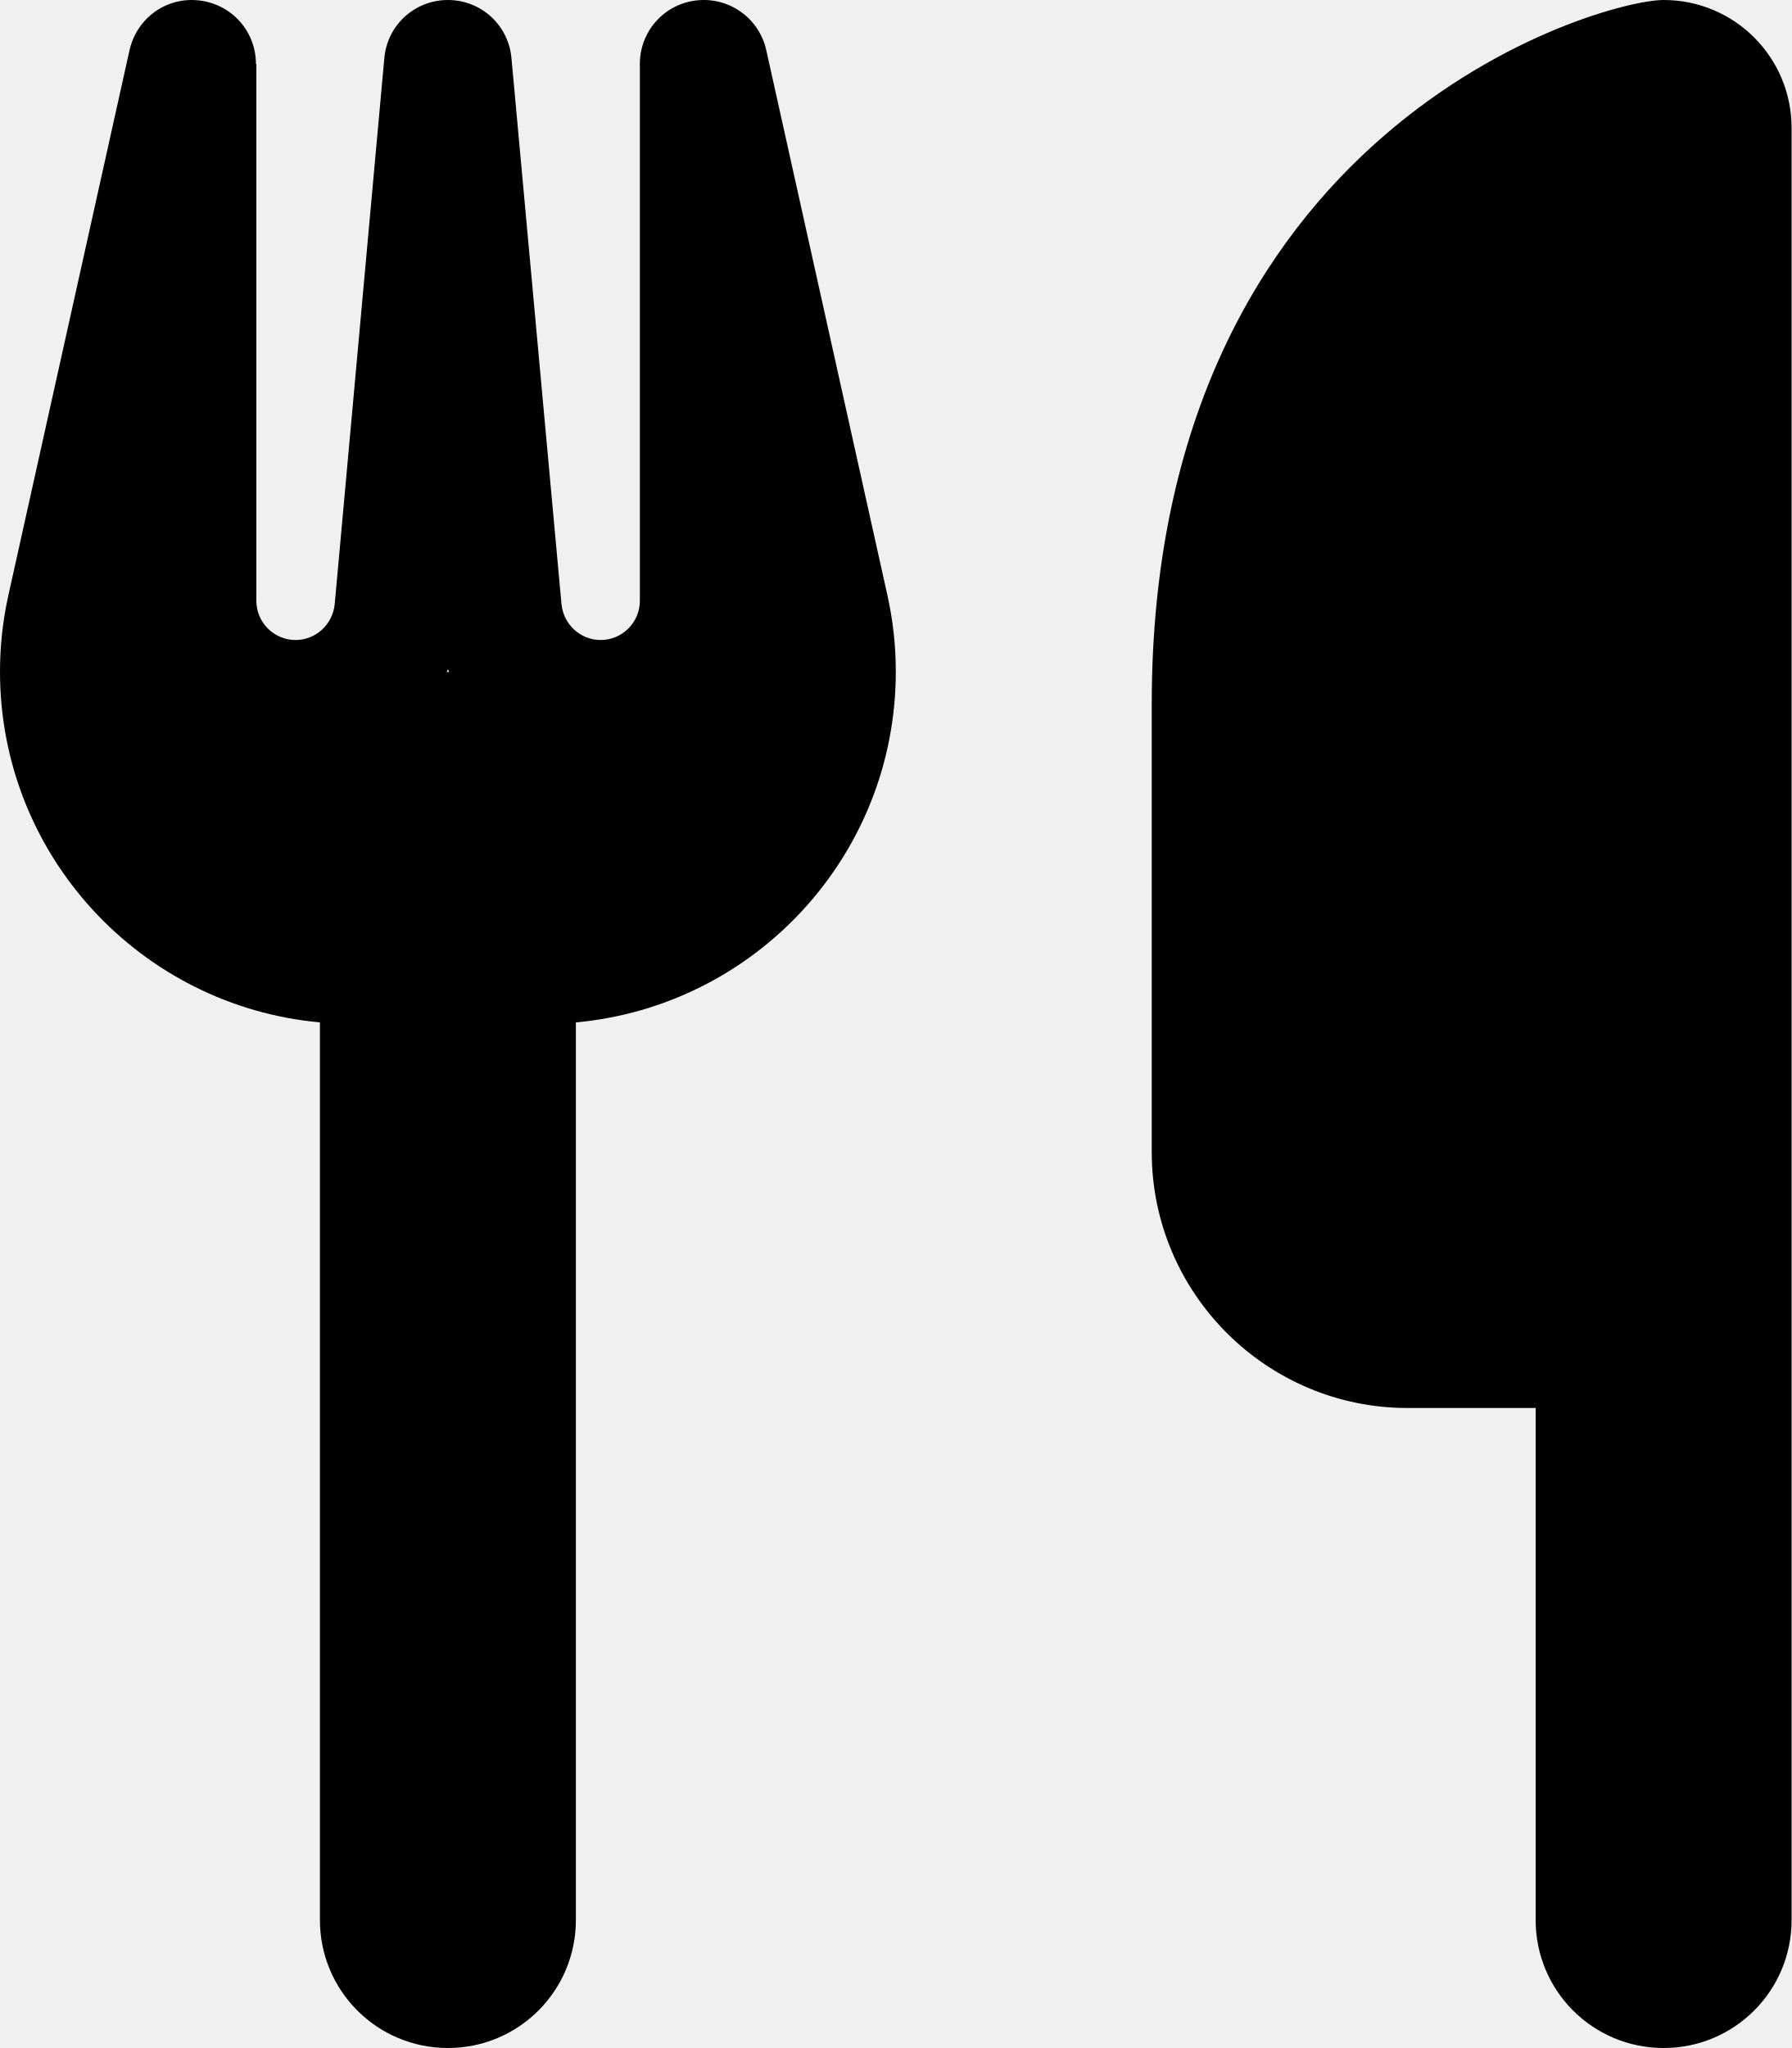
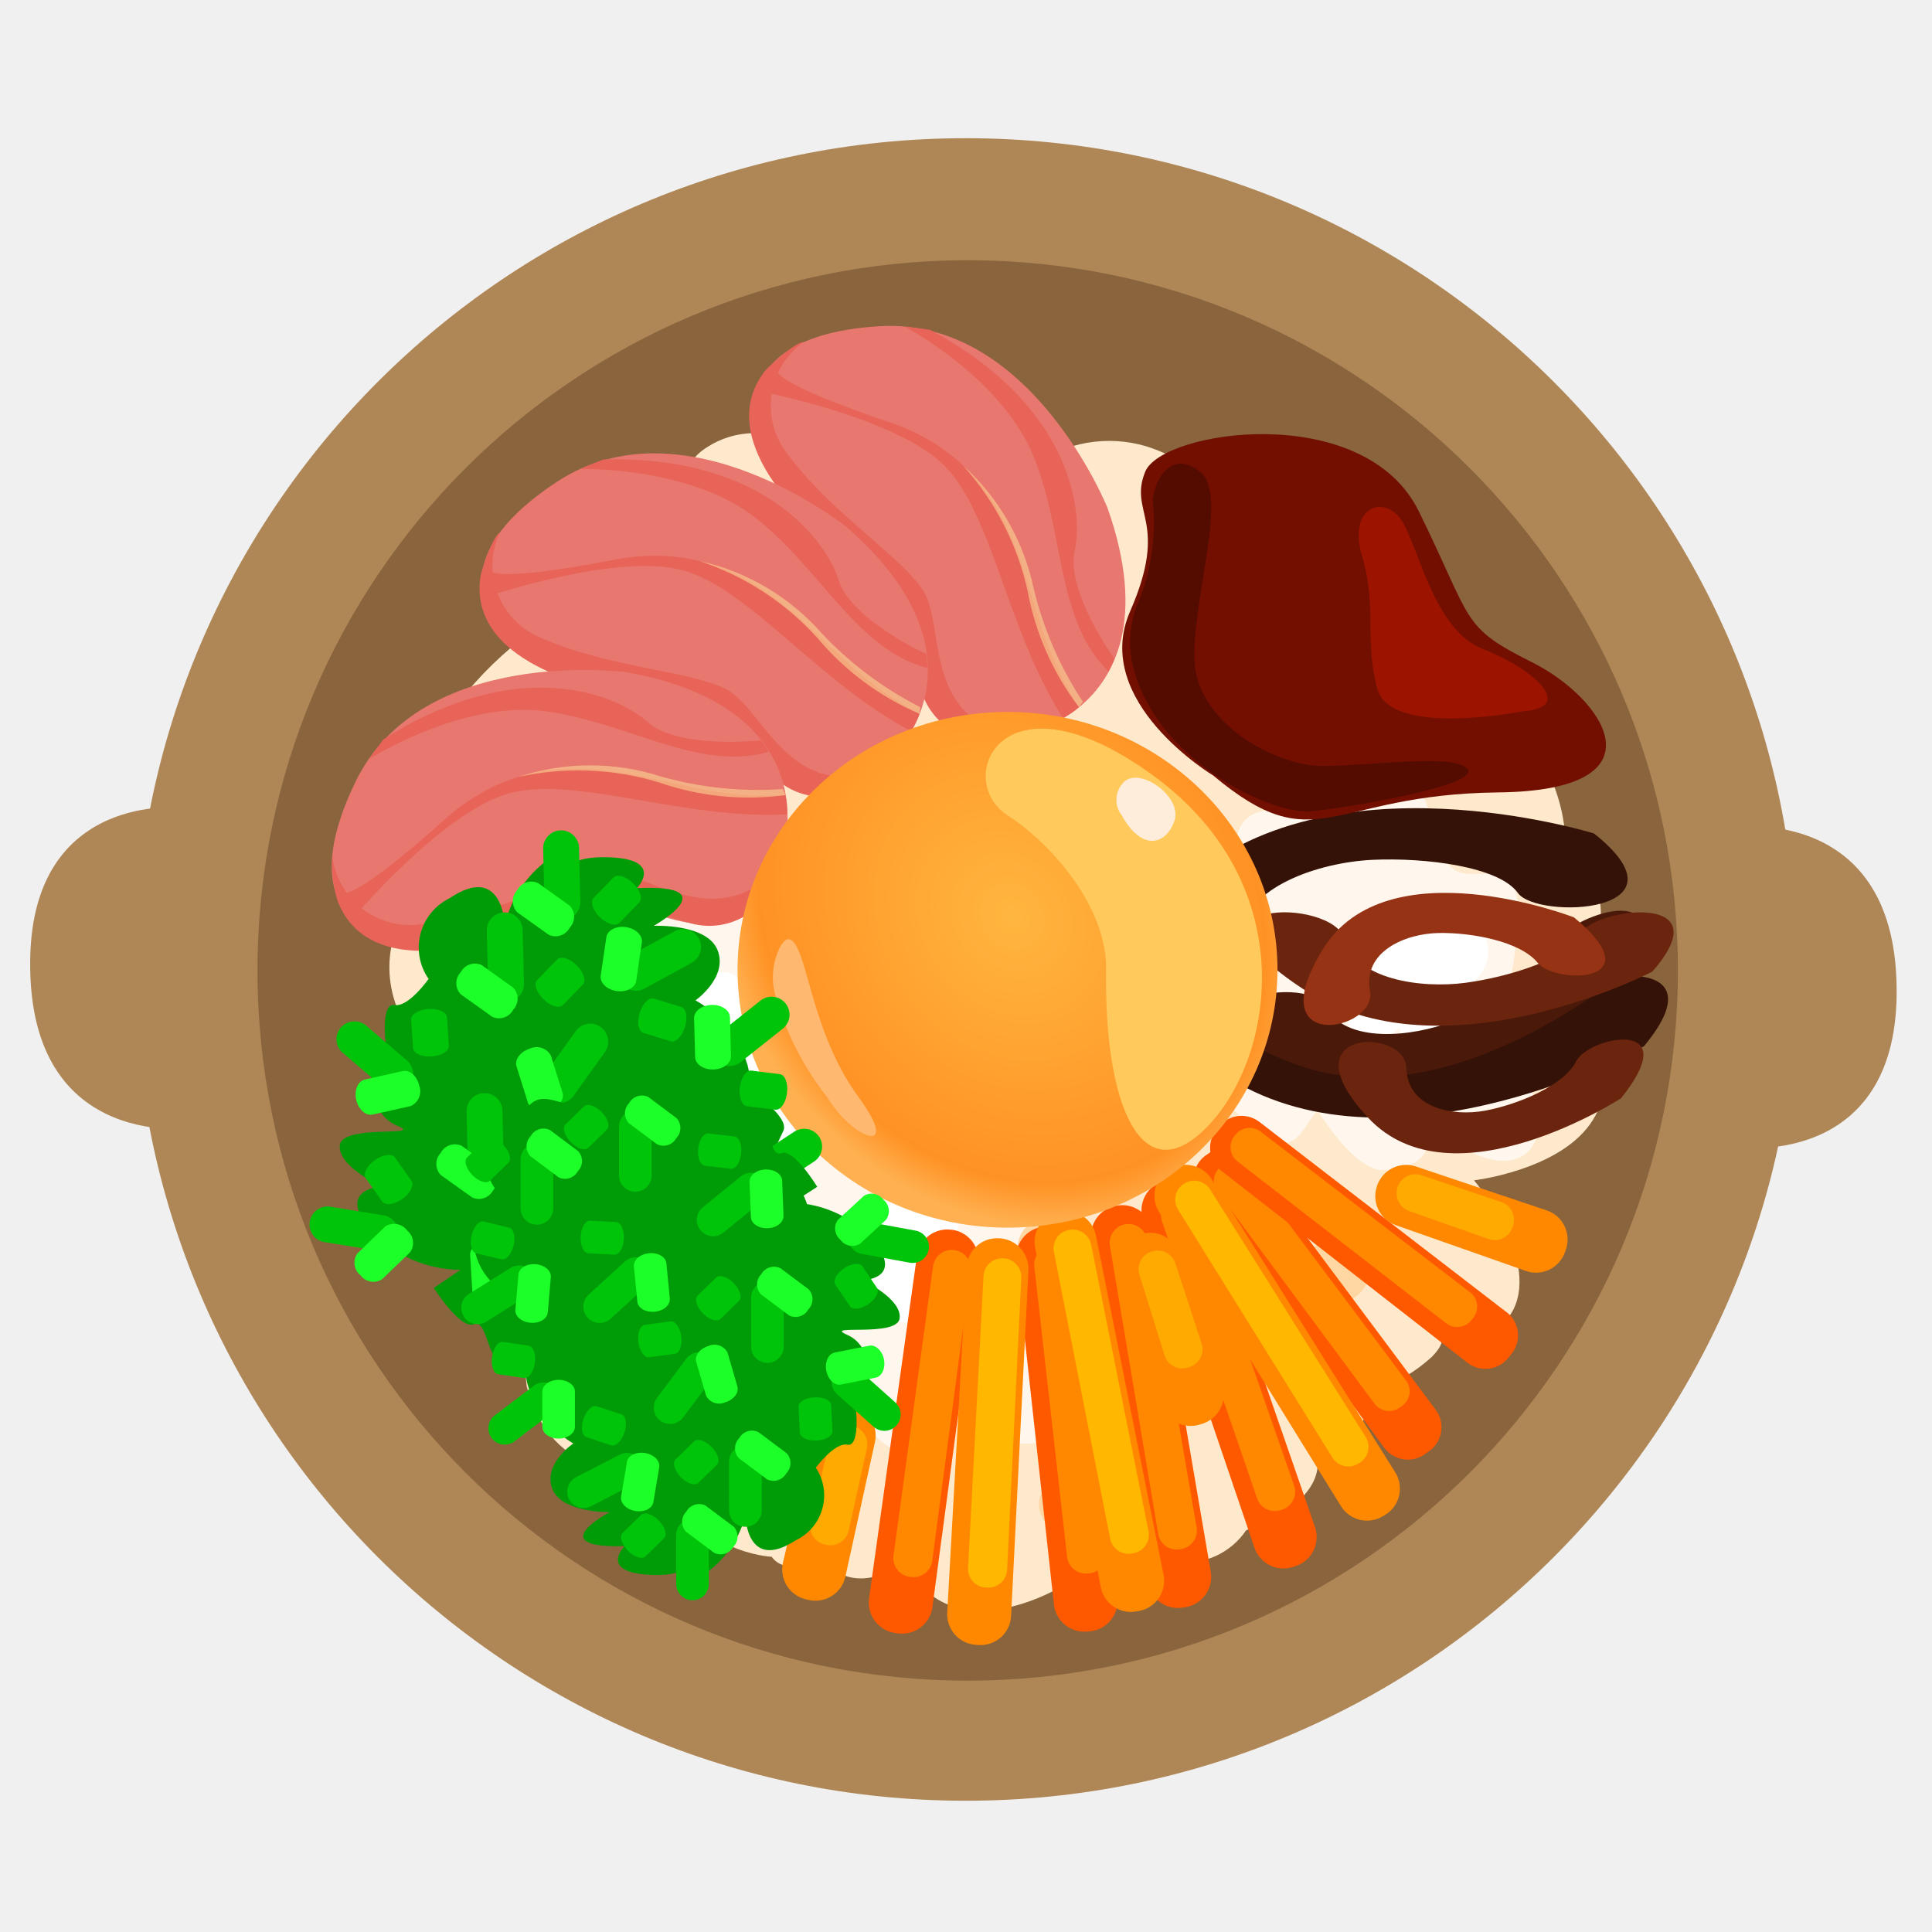
- <svg xmlns="http://www.w3.org/2000/svg" viewBox="0 0 448 512">
-   <path d="M416 0C400 0 288 32 288 176V288c0 35.3 28.7 64 64 64h32V480c0 17.7 14.3 32 32 32s32-14.3 32-32V352 240 32c0-17.7-14.3-32-32-32zM64 16C64 7.8 57.9 1 49.7 .1S34.2 4.6 32.4 12.5L2.1 148.8C.7 155.1 0 161.5 0 167.9c0 45.9 35.1 83.6 80 87.7V480c0 17.7 14.3 32 32 32s32-14.3 32-32V255.6c44.9-4.1 80-41.8 80-87.7c0-6.4-.7-12.8-2.1-19.1L191.6 12.5c-1.8-8-9.3-13.3-17.4-12.4S160 7.8 160 16V150.2c0 5.4-4.4 9.8-9.8 9.8c-5.1 0-9.3-3.9-9.8-9L127.9 14.6C127.2 6.3 120.3 0 112 0s-15.2 6.3-15.9 14.6L83.7 151c-.5 5.1-4.7 9-9.8 9c-5.4 0-9.8-4.4-9.8-9.8V16zm48.3 152l-.3 0-.3 0 .3-.7 .3 .7z" />
+ <svg xmlns="http://www.w3.org/2000/svg" height="64" viewBox="0 0 64 64" width="64">
+   <defs>
+     <style>.cls-1{fill:#af8756;}.cls-2{fill:#89643d;}.cls-3{fill:#ffd7a3;}.cls-4{fill:#ffe9cc;}.cls-5{fill:#fff7ed;}.cls-6{fill:#fff;}.cls-7{fill:#ff5900;}.cls-8{fill:#f80;}.cls-9{fill:#ffb700;}.cls-10{fill:#fa0;}.cls-11{fill:#351207;}.cls-12{fill:#4a190a;}.cls-13{fill:#6b240e;}.cls-14{fill:#963314;}.cls-15{fill:#e8786f;}.cls-16{fill:#e86358;}.cls-17{fill:#ffe399;opacity:0.53;}.cls-18{fill:#730f00;}.cls-19{fill:#540b00;}.cls-20{fill:#9c1400;}.cls-21{fill:url(#radial-gradient);}.cls-22{fill:#ffc95c;}.cls-23{fill:#ffb870;}.cls-24{fill:#ffeddb;}.cls-25{fill:#009c08;}.cls-26{fill:#00c40a;}.cls-27{fill:#1cff28;}</style>
+     <radialGradient cx="33.542" cy="33.966" gradientTransform="matrix(-0.428, 1.065, -1.089, -0.607, 84.864, 15.25)" gradientUnits="userSpaceOnUse" id="radial-gradient" r="8.431">
+       <stop offset="0" stop-color="#ffb640" />
+       <stop offset="0.855" stop-color="#ff9224" />
+       <stop offset="1" stop-color="#ffb152" />
+     </radialGradient>
+   </defs>
+   <g id="bibimbub">
+     <circle class="cls-1" cx="31.992" cy="32.115" r="27.537" />
+     <circle class="cls-2" cx="32.056" cy="32.147" r="23.526" />
+     <path class="cls-1" d="M6.03,26.755S1.08,26.207,1,31.784c-.091,6.491,5.578,5.577,5.578,5.577Z" />
+     <path class="cls-1" d="M57.8,38.015s4.95.548,5.028-5.028c.092-6.492-5.577-5.578-5.577-5.578Z" />
+     <circle class="cls-3" cx="36.665" cy="30.543" r="0.56" />
+     <path class="cls-4" d="M13.968,29.356s-1.041-2.006.439-2.69,1.713.022,1.713.022-1.841-2.133-.936-3.411a12.05,12.05,0,0,1,2.44-2.37s-1.313.041-.466-1.413,3.073-1.6,3.073-1.6a1.039,1.039,0,0,1,.559-1.751c1.539-.507,2.292,1.2,2.292,1.2a1.623,1.623,0,0,1,.156-2.4,2.914,2.914,0,0,1,3.138-.252s.447-1.518,1.131-1.743,3.324,2.035,3.324,2.035a4.129,4.129,0,0,1,2.047-1.262c1.084-.162,1.546.665,1.324,1.716a4.3,4.3,0,0,1,3.764-.654A5.089,5.089,0,0,1,40.749,16.9a1.964,1.964,0,0,1,2.771.358,14.3,14.3,0,0,1,2.163,3.4s5.725,2.419,6.153,6.878a3.857,3.857,0,0,1,1.19,3.033s1.152,1.48.388,2.612-.371.025-.371.025.73,2.5-.373,4.038S48.828,39.1,48.828,39.1s2.157,2.518,1.312,4.265a1.916,1.916,0,0,1-2.678.785s.685.068-.024.791a5.218,5.218,0,0,1-1.82,1.09l-.872,1.951s-.027.2-1.111.367c0,0,.352,1.352-2.354,2.342a2.426,2.426,0,0,1-2.3,1.054s-1.133,1.451-3.65.715c0,0-3.752,2.412-5.342-.685,0,0-1.762,1.266-2.713-.182,0,0-1.2.688-1.713-.022,0,0-2.8-.154-2.843-2.586,0,0-1.134,1.157-1.629-.344,0,0-2.766.521-3.643-2.713l-.213-2.083s-1.482.391-1.573-.46a.989.989,0,0,1,.792-1.044s-2.716-.768-1.731-2.953l.967-.515a3.253,3.253,0,0,1-.992-3.294S11.192,32.718,13.968,29.356Z" />
+     <path class="cls-5" d="M19.923,29.129c-.665.226-1.22.351-1.54,1.052-.274.6-.271,1.371.6,1.362-.317.565-1.041,1.01-1.081,1.7-.05.867.726.906,1.263,1.288-.581.516-1.63,1.47-1.672,2.3a2.523,2.523,0,0,0,.315,1c.4.613.675.329,1.2.627-.334.746-.956,2.024-.51,2.847.49.905,1.86.53,2.425.034.308.809.782.537,1.347.615.941.129,1.144.275,1.243-.766.013-.143-.143-.63-.1-.7.208-.348,1.3-.182,1.72-.2.581-.024,1.851.071,2.326-.416.544-.558,0-1.327.2-1.866.32-.89,2.066-.962,2.763-1.817.756-.927,1.005-3.573-.758-2.846.392-.683.1-1.529-.825-1.36-.036-2.043-2.13-1.327-3.223-.742a4.268,4.268,0,0,0-1.166-2.411c-.551-.513-1.02-.469-1.582-.672a2.2,2.2,0,0,0-1.8-.222,4.352,4.352,0,0,0-1.439.567" />
+     <path class="cls-5" d="M22.633,44.671c.134.689.182,1.256.832,1.668.56.354,1.322.456,1.432-.406.516.392.858,1.17,1.533,1.3.852.168,1-.6,1.448-1.075.432.645,1.235,1.815,2.047,1.969a2.532,2.532,0,0,0,1.036-.176c.662-.314.419-.624.786-1.1.693.433,1.875,1.223,2.75.894.963-.363.779-1.771.365-2.4.843-.195.638-.7.792-1.251.257-.915.429-1.1-.589-1.336-.14-.032-.644.056-.7.007-.317-.254,0-1.314.037-1.732.056-.579.323-1.824-.1-2.361-.478-.615-1.313-.183-1.821-.449-.838-.438-.671-2.179-1.423-2.985-.816-.876-3.4-1.483-2.923.363-.624-.482-1.5-.3-1.459.631-2.029-.242-1.606,1.93-1.175,3.092a4.273,4.273,0,0,0-2.548.827c-.583.476-.6.946-.881,1.475a2.206,2.206,0,0,0-.466,1.751,4.376,4.376,0,0,0,.366,1.5" />
+     <path class="cls-5" d="M38.4,35.3c.133.689.181,1.256.832,1.668.559.354,1.321.456,1.431-.406.517.392.859,1.17,1.533,1.3.852.168,1-.6,1.449-1.075.432.645,1.234,1.815,2.047,1.969a2.535,2.535,0,0,0,1.036-.176c.662-.314.418-.624.785-1.1.693.433,1.875,1.223,2.751.894.963-.363.778-1.771.364-2.4.844-.195.638-.7.793-1.251.256-.915.429-1.1-.59-1.336-.139-.032-.644.056-.7.007-.316-.254,0-1.314.037-1.732.056-.579.323-1.825-.095-2.361-.479-.615-1.314-.183-1.822-.449-.837-.438-.671-2.179-1.423-2.985-.815-.876-3.4-1.483-2.923.363-.623-.482-1.5-.3-1.459.631-2.029-.242-1.6,1.93-1.174,3.092a4.282,4.282,0,0,0-2.549.826c-.583.477-.6.947-.881,1.476a2.206,2.206,0,0,0-.465,1.751,4.376,4.376,0,0,0,.366,1.5" />
+     <path class="cls-6" d="M22.6,36.136s-2.012-.878-1.408-2.347a.955.955,0,0,1,1.689-.376.966.966,0,0,1,.875-1.195c1.117-.187.976,1.31.976,1.31s1.445-.3,1.387.631a2.758,2.758,0,0,1-.822,1.631s1.738,1.421.647,2.235a1.712,1.712,0,0,1-2.151-.2S21.445,38.419,22.6,36.136Z" />
+     <ellipse class="cls-6" cx="28.721" cy="41.097" rx="0.99" ry="0.947" transform="translate(-11.428 11.065) rotate(-18.255)" />
+     <ellipse class="cls-6" cx="28.063" cy="42.402" rx="0.99" ry="0.861" transform="translate(-11.87 10.925) rotate(-18.255)" />
+     <ellipse class="cls-6" cx="30.071" cy="42.511" rx="1.313" ry="1.292" transform="translate(-11.803 11.559) rotate(-18.255)" />
+     <ellipse class="cls-6" cx="30.459" cy="40.388" rx="1.313" ry="1.292" transform="translate(-11.118 11.574) rotate(-18.255)" />
+     <path class="cls-6" d="M28.049,41.228a.564.564,0,0,1-.365.71.548.548,0,0,1-.716-.353c-.1-.435.064-.8.365-.71S27.952,40.935,28.049,41.228Z" />
+     <ellipse class="cls-6" cx="46.244" cy="32.234" rx="0.99" ry="0.947" transform="translate(-7.77 16.108) rotate(-18.255)" />
+     <ellipse class="cls-6" cx="45.587" cy="33.539" rx="0.99" ry="0.861" transform="translate(-8.212 15.968) rotate(-18.255)" />
+     <ellipse class="cls-6" cx="47.595" cy="33.648" rx="1.313" ry="1.292" transform="translate(-8.145 16.602) rotate(-18.255)" />
+     <ellipse class="cls-6" cx="47.983" cy="31.525" rx="1.313" ry="1.292" transform="translate(-7.46 16.617) rotate(-18.255)" />
+     <ellipse class="cls-6" cx="45.032" cy="32.544" rx="0.569" ry="0.56" transform="translate(-7.928 15.744) rotate(-18.255)" />
+     <ellipse class="cls-6" cx="46.576" cy="30.833" rx="1.116" ry="1.098" transform="translate(-7.314 16.141) rotate(-18.255)" />
+     <circle class="cls-3" cx="26.145" cy="24.765" r="0.99" />
+     <ellipse class="cls-3" cx="34.156" cy="27.2" rx="0.947" ry="0.99" transform="translate(-6.801 12.068) rotate(-18.255)" />
+     <ellipse class="cls-3" cx="35.283" cy="49.859" rx="0.861" ry="0.904" transform="translate(-13.842 13.561) rotate(-18.255)" />
+     <circle class="cls-3" cx="44.28" cy="42.086" r="1.076" />
+     <circle class="cls-3" cx="19.847" cy="44.432" r="0.732" />
+     <circle class="cls-3" cx="20.483" cy="24.229" r="0.775" />
+     <circle class="cls-3" cx="35.551" cy="38.436" r="1.593" />
+     <circle class="cls-3" cx="34.697" cy="41.347" r="0.99" />
+     <circle class="cls-3" cx="34.702" cy="39.85" r="0.861" />
+     <circle class="cls-3" cx="39.981" cy="41.01" r="0.947" />
+     <circle class="cls-3" cx="32.152" cy="36.656" r="1.076" />
+     <circle class="cls-3" cx="26.018" cy="21.905" r="0.56" />
+     <circle class="cls-3" cx="18.12" cy="38.789" r="0.946" />
+     <circle class="cls-6" cx="43.697" cy="28.224" r="0.474" />
+     <circle class="cls-3" cx="30.331" cy="35.67" r="0.431" />
+     <circle class="cls-3" cx="38.567" cy="49.093" r="0.517" />
+     <circle class="cls-3" cx="26.258" cy="49.299" r="0.56" />
+     <circle class="cls-3" cx="30.555" cy="25.214" r="0.474" />
+     <circle class="cls-3" cx="16.103" cy="31.432" r="0.474" />
+     <circle class="cls-3" cx="33.847" cy="34.646" r="0.387" />
+     <path class="cls-7" d="M31.558,40.74l-.02,0a1.015,1.015,0,0,0-1.161.847L28.791,52.931a1.016,1.016,0,0,0,.847,1.161l.086.014a1.017,1.017,0,0,0,1.163-.862l1.52-11.358A1.016,1.016,0,0,0,31.558,40.74Z" />
+     <path class="cls-8" d="M31.634,41.413l-.013,0a.621.621,0,0,0-.709.517L29.6,51.52a.622.622,0,0,0,.517.71l.053.008a.622.622,0,0,0,.711-.527l1.27-9.6A.62.62,0,0,0,31.634,41.413Z" />
+     <path class="cls-7" d="M34.6,40.634l-.02,0a1.016,1.016,0,0,0-.918,1.106L34.91,53.131a1.015,1.015,0,0,0,1.106.917l.087-.008a1.017,1.017,0,0,0,.916-1.121L35.7,41.536A1.016,1.016,0,0,0,34.6,40.634Z" />
+     <path class="cls-8" d="M34.835,41.268h-.013a.62.62,0,0,0-.56.675l1.086,9.62a.621.621,0,0,0,.676.561l.053-.005a.622.622,0,0,0,.56-.685L35.51,41.819A.621.621,0,0,0,34.835,41.268Z" />
+     <path class="cls-7" d="M37.027,39.934l-.02,0a1.016,1.016,0,0,0-.856,1.154L38.014,52.4a1.016,1.016,0,0,0,1.154.856l.087-.013a1.016,1.016,0,0,0,.854-1.168l-1.93-11.3A1.015,1.015,0,0,0,37.027,39.934Z" />
+     <path class="cls-8" d="M37.3,40.554h-.012a.621.621,0,0,0-.523.7l1.6,9.548a.62.62,0,0,0,.7.523l.053-.008a.621.621,0,0,0,.522-.714L38,41.068A.621.621,0,0,0,37.3,40.554Z" />
+     <path class="cls-7" d="M38.537,39.121l-.019.006a1.016,1.016,0,0,0-.656,1.278l3.687,10.848a1.015,1.015,0,0,0,1.278.656l.084-.026a1.017,1.017,0,0,0,.651-1.293L39.811,39.762A1.015,1.015,0,0,0,38.537,39.121Z" />
+     <path class="cls-8" d="M38.908,39.687l-.012,0a.62.62,0,0,0-.4.781l3.143,9.157a.621.621,0,0,0,.781.4l.051-.017a.621.621,0,0,0,.4-.789l-3.182-9.145A.621.621,0,0,0,38.908,39.687Z" />
+     <path class="cls-8" d="M33.126,41.02l-.021,0a1.016,1.016,0,0,0-1.086.94l-.64,11.44a1.017,1.017,0,0,0,.94,1.087l.088.006a1.015,1.015,0,0,0,1.087-.955l.573-11.444A1.016,1.016,0,0,0,33.126,41.02Z" />
+     <path class="cls-9" d="M33.257,41.684h-.012a.62.62,0,0,0-.664.574l-.512,9.668a.622.622,0,0,0,.575.664l.053,0a.621.621,0,0,0,.665-.584l.47-9.67A.621.621,0,0,0,33.257,41.684Z" />
+     <path class="cls-7" d="M40,38.233l-.017.012a.974.974,0,0,0-.294,1.342l6.182,8.394a.974.974,0,0,0,1.364.166l.071-.05a.973.973,0,0,0,.286-1.353l-6.236-8.356A.976.976,0,0,0,40,38.233Z" />
+     <path class="cls-8" d="M40.491,38.614l-.011.007a.6.6,0,0,0-.179.82l5.246,7.076a.6.6,0,0,0,.833.1l.044-.031a.593.593,0,0,0,.175-.826l-5.28-7.052A.6.6,0,0,0,40.491,38.614Z" />
+     <path class="cls-7" d="M40.344,37.36l-.013.016a.974.974,0,0,0,.079,1.371l8.221,6.412a.972.972,0,0,0,1.357-.209l.055-.068a.97.97,0,0,0-.09-1.379l-8.262-6.36A.975.975,0,0,0,40.344,37.36Z" />
+     <path class="cls-8" d="M40.918,37.6l-.008.009a.6.6,0,0,0,.049.838l6.963,5.4a.6.6,0,0,0,.83-.128l.034-.041a.6.6,0,0,0-.055-.843l-6.99-5.363A.6.6,0,0,0,40.918,37.6Z" />
+     <path class="cls-8" d="M35.133,40.131l-.02,0a1.017,1.017,0,0,0-.825,1.177l2.172,11.25a1.015,1.015,0,0,0,1.177.824l.086-.015a1.015,1.015,0,0,0,.822-1.191L36.307,40.941A1.015,1.015,0,0,0,35.133,40.131Z" />
+     <path class="cls-9" d="M35.422,40.743l-.012,0a.621.621,0,0,0-.5.719l1.864,9.5a.621.621,0,0,0,.719.5l.053-.01a.62.62,0,0,0,.5-.728l-1.9-9.492A.62.62,0,0,0,35.422,40.743Z" />
+     <path class="cls-8" d="M38.755,38.729l-.017.011a1.016,1.016,0,0,0-.353,1.393l6.026,9.745a1.015,1.015,0,0,0,1.393.352l.075-.044a1.017,1.017,0,0,0,.345-1.406L40.14,39.069A1.016,1.016,0,0,0,38.755,38.729Z" />
+     <path class="cls-9" d="M39.243,39.2l-.011.006a.621.621,0,0,0-.215.851l5.116,8.219a.621.621,0,0,0,.851.215l.046-.027a.621.621,0,0,0,.211-.859l-5.152-8.2A.621.621,0,0,0,39.243,39.2Z" />
+     <path class="cls-8" d="M37.8,40.884l-.019.006a1.017,1.017,0,0,0-.668,1.273l1.359,4.359a1.017,1.017,0,0,0,1.273.668l.083-.026a1.016,1.016,0,0,0,.663-1.287l-1.423-4.339A1.017,1.017,0,0,0,37.8,40.884Z" />
+     <path class="cls-10" d="M38.165,41.454l-.012,0a.621.621,0,0,0-.407.778l.83,2.663a.62.62,0,0,0,.777.407l.051-.016a.62.62,0,0,0,.4-.786l-.869-2.65A.621.621,0,0,0,38.165,41.454Z" />
+     <path class="cls-8" d="M28.224,46.56l-.02-.005a1.016,1.016,0,0,0-1.221.757l-1.045,4.445a1.016,1.016,0,0,0,.756,1.222l.086.02a1.017,1.017,0,0,0,1.225-.772l.979-4.46A1.016,1.016,0,0,0,28.224,46.56Z" />
+     <path class="cls-10" d="M28.249,47.237l-.012,0a.619.619,0,0,0-.746.462l-.639,2.715a.622.622,0,0,0,.462.747l.052.012a.622.622,0,0,0,.749-.471l.6-2.725A.62.62,0,0,0,28.249,47.237Z" />
+     <path class="cls-8" d="M45.622,39.265l-.006.02a1.016,1.016,0,0,0,.62,1.3L50.543,42.1a1.016,1.016,0,0,0,1.3-.621l.029-.083a1.015,1.015,0,0,0-.635-1.3L46.9,38.64A1.017,1.017,0,0,0,45.622,39.265Z" />
+     <path class="cls-10" d="M46.3,39.314l0,.011a.621.621,0,0,0,.379.792l2.631.927a.621.621,0,0,0,.792-.379l.017-.051a.62.62,0,0,0-.387-.794l-2.645-.889A.621.621,0,0,0,46.3,39.314Z" />
+     <path class="cls-11" d="M54.461,34.655s-8.129,4.522-13.735,1.068,1.065-3.646,1.553-2.035,3.1,1.888,4.821,1.611,4.059-1.07,4.491-2.06S57.2,31.349,54.461,34.655Z" />
+     <path class="cls-12" d="M54.022,32.04s-5.862,5.094-11.037,3.238.242-3.162.918-1.93,2.858,1.009,4.216.486,3.132-1.574,3.314-2.456S55.689,28.868,54.022,32.04Z" />
+     <path class="cls-13" d="M53.7,36.38s-5.584,3.625-8.371.655,1.226-3.017,1.257-1.668,1.544,1.625,2.616,1.424,2.6-.822,3.014-1.639S55.865,33.675,53.7,36.38Z" />
+     <path class="cls-13" d="M54.735,32.186s-6.931,3.61-11.56.581.979-3.038,1.352-1.674,2.56,1.657,4.012,1.464,3.433-.805,3.818-1.626S57.111,29.473,54.735,32.186Z" />
+     <path class="cls-11" d="M52.805,27.61s-8.881-2.767-13.664,1.759,1.787,3.351,1.936,1.675,2.65-2.481,4.391-2.561,4.192.219,4.816,1.1S56.161,30.288,52.805,27.61Z" />
+     <path class="cls-14" d="M52.141,30.39s-6.207-2.409-8.329,1.068,1.817,2.7,1.571,1.376,1.18-1.906,2.271-1.927,2.709.274,3.285.988S54.817,32.6,52.141,30.39Z" />
+     <path class="cls-15" d="M36.69,16.831s-2.538-6.339-7.573-6.024-4.154,3.321-3.938,4.017c.548,1.762,3.04,3.505,4.111,4.555s.609,3.48,2.08,4.664S39.237,24.054,36.69,16.831Z" />
+     <path class="cls-16" d="M25.389,12.229s.934-.894,1.229-.9a2.594,2.594,0,0,0-.613,3.6c1.464,2.019,3.687,3.382,4.524,4.552s-.048,4.1,2.936,4.921A2.3,2.3,0,0,1,30.472,22.7c-.584-2.44-.649-3.087-2.281-4.22S23.555,14.457,25.389,12.229Z" />
+     <path class="cls-16" d="M25.094,12.946s4.583.861,6.19,2.48,2.088,5.5,3.928,8.358a2.548,2.548,0,0,0,.527-.358,11.325,11.325,0,0,1-1.333-2.97c-.706-2.137-1.267-5.225-4.948-6.47s-3.707-1.665-3.707-1.665Z" />
+     <path class="cls-16" d="M29.979,10.82s3.221,1.714,4.264,4.311.738,5.407,2.479,7.114l.194-.422S35.3,19.585,35.6,18.256s-.114-4.838-4.8-7.333Z" />
+     <path class="cls-17" d="M31.9,15.42a9.157,9.157,0,0,1,2.141,4.155,9.082,9.082,0,0,0,1.7,3.851l.131-.179a11.823,11.823,0,0,1-1.628-3.74A7.585,7.585,0,0,0,31.9,15.42Z" />
+     <path class="cls-15" d="M28.025,17.443s-5.34-4.256-9.561-1.492-1.969,4.94-1.437,5.438c1.348,1.261,4.376,1.544,5.826,1.927s2.249,2.725,4.113,3.027S33.81,22.462,28.025,17.443Z" />
+     <path class="cls-16" d="M15.927,19.03s.37-1.238.624-1.387A2.594,2.594,0,0,0,17.8,21.076c2.271,1.031,4.877,1.116,6.183,1.72s1.983,3.584,4.985,2.826a2.3,2.3,0,0,1-3.446-.006c-1.714-1.832-2.091-2.363-4.07-2.541S15.434,21.873,15.927,19.03Z" />
+     <path class="cls-16" d="M16.025,19.8s4.409-1.518,6.607-.905,4.535,3.752,7.546,5.324a2.546,2.546,0,0,0,.281-.573,11.313,11.313,0,0,1-2.628-1.922c-1.67-1.508-3.684-3.915-7.5-3.178s-4.045.386-4.045.386Z" />
+     <path class="cls-16" d="M19.22,15.536s3.647-.1,5.837,1.64,3.315,4.334,5.672,4.957l-.039-.463s-2.509-1.148-2.908-2.449-2.492-4.149-7.8-4Z" />
+     <path class="cls-17" d="M23.166,18.583a9.153,9.153,0,0,1,3.915,2.554,9.089,9.089,0,0,0,3.378,2.508l.025-.219a11.834,11.834,0,0,1-3.264-2.447A7.587,7.587,0,0,0,23.166,18.583Z" />
+     <path class="cls-15" d="M20.747,22.267s-6.767-.909-8.97,3.63.848,5.25,1.56,5.4c1.8.39,4.548-.922,5.989-1.338s3.329,1.182,5.084.484S28.289,23.6,20.747,22.267Z" />
+     <path class="cls-16" d="M11.181,29.842a4.461,4.461,0,0,1-.175-1.511,2.594,2.594,0,0,0,2.833,2.3c2.478-.282,4.758-1.547,6.188-1.7s3.543,2.057,5.729-.135a2.3,2.3,0,0,1-2.96,1.765c-2.411-.692-3.007-.954-4.8-.09S12.219,32.535,11.181,29.842Z" />
+     <path class="cls-16" d="M11.661,30.452s3-3.567,5.2-4.17,5.819.89,9.209.692a2.554,2.554,0,0,0-.053-.635,11.318,11.318,0,0,1-3.242-.3c-2.207-.437-5.172-1.467-8.066,1.125s-3.273,2.408-3.273,2.408Z" />
+     <path class="cls-16" d="M12.213,25.153s3.077-1.961,5.851-1.591,5.071,2.016,7.412,1.34l-.271-.377s-2.742.3-3.753-.608-4.269-2.28-8.747.574Z" />
+     <path class="cls-17" d="M17.164,25.74a9.169,9.169,0,0,1,4.671.181,9.091,9.091,0,0,0,4.186.418l-.091-.2a11.826,11.826,0,0,1-4.057-.422A7.582,7.582,0,0,0,17.164,25.74Z" />
+     <path class="cls-18" d="M40.187,25.688s-4.062-2.438-2.75-5.438-.062-3.25.5-4.625S45.187,13.25,47,16.938s1.375,3.812,3.75,5,4.5,4.25-1.125,4.312S43.625,28.563,40.187,25.688Z" />
+     <path class="cls-19" d="M37.5,21.938a3.426,3.426,0,0,1,.281-2.157,7.086,7.086,0,0,0,.406-3.218c.063-.688.625-1.688,1.563-.938s-.188,3.938-.188,6.125,2.688,3.625,4.25,3.625,4.5-.437,4.813.125-4.375,1.313-5.219,1.375C42.045,26.976,38.187,25.125,37.5,21.938Z" />
+     <path class="cls-20" d="M50.437,23.563s-4.375.875-4.812-.75,0-2.688-.5-4.375.75-2.063,1.312-1.188,1.063,3.625,2.688,4.25S52.25,23.438,50.437,23.563Z" />
+     <ellipse class="cls-21" cx="33.375" cy="32.126" rx="8.943" ry="8.542" />
+     <path class="cls-22" d="M36.641,32.126c.031-2.026-1.713-4.089-3.212-5.083l-.054-.035c-1.817-1.176-.2-4.973,4.819-1.322s4.028,9.5,1.684,11.753C37.8,39.431,36.574,36.6,36.641,32.126Z" />
+     <path class="cls-23" d="M25.675,32.944a2.246,2.246,0,0,1,.163-1.57c.143-.261.325-.4.524-.063.452.768.646,3.068,2.084,5.039s-.174,1.424-1.042,0A9.671,9.671,0,0,1,25.675,32.944Z" />
+     <path class="cls-24" d="M37.158,27.008a.831.831,0,0,1,.07-1.1c.525-.526,1.955.491,1.676,1.286S37.83,28.22,37.158,27.008Z" />
+     <path class="cls-25" d="M21.1,29.421s.918-.955-.91-1.021-1.332.772-1.332.772.791-1.507-.495-.838a3.726,3.726,0,0,0-1.641,2.3s-.071-2.071-1.839-.873a1.815,1.815,0,0,0-.685,2.667s-.665.944-1.125.864-.3,1.23-.3,1.23l-.458,1.035s-.111,1.345.842,1.734-1.827-.066-1.9.647S12.643,39.3,12.643,39.3s-1.517.071-.389,1.437a4.13,4.13,0,0,0,3,1.328l-.884.6s.876,1.378,1.324,1.205.4,1.045.979,1.423,1.6-.531,1.6-.531,1.094,1.722,1.968,1.985,1.345-.98,1.345-.98.447.287,1.388-.163,1.664.89,2.387-.971-.77-1.284-.77-1.284,1.676.772,1.8-.116-1.282-1.8-1.282-1.8,2,.589,1.727-1.017a2.292,2.292,0,0,0-1.385-1.937s.292-.56.5-1.023-1.076-1.321-1.076-1.321.215.571-.108-.841a3.683,3.683,0,0,0-1.727-2.156s1.079-.76.733-1.656-2.116-.813-2.116-.813S24.13,29.278,21.1,29.421Z" />
+     <path class="cls-26" d="M19.224,29.867a.593.593,0,0,1-.579.608h0a.593.593,0,0,1-.608-.579l-.044-1.781a.594.594,0,0,1,.58-.608h0a.594.594,0,0,1,.608.579Z" />
+     <path class="cls-26" d="M20.517,30.572c-.121.125-.41.041-.645-.188h0c-.236-.228-.328-.515-.207-.639l.658-.678c.121-.124.41-.04.645.189h0c.235.228.328.514.207.639Z" />
+     <path class="cls-27" d="M18.871,30a.531.531,0,0,1,0,.732h0a.53.53,0,0,1-.693.234l-1.045-.746a.532.532,0,0,1,0-.732h0a.53.53,0,0,1,.693-.234Z" />
+     <path class="cls-26" d="M13.481,35.131a.6.6,0,0,1,.065.838h0a.594.594,0,0,1-.837.065l-1.354-1.157a.594.594,0,0,1-.066-.838h0a.6.6,0,0,1,.838-.065Z" />
+     <path class="cls-26" d="M14.869,34.641c.012.173-.244.332-.571.354h0c-.327.022-.6-.1-.614-.273l-.064-.942c-.012-.174.244-.332.571-.355h0c.327-.022.6.1.614.274Z" />
+     <path class="cls-27" d="M13.342,35.481c.231-.051.476.167.547.487h0a.533.533,0,0,1-.289.673l-1.253.279c-.231.051-.475-.167-.547-.487h0c-.071-.32.058-.622.289-.673Z" />
+     <path class="cls-26" d="M16.687,38.571a.6.6,0,0,1-.58.609h0a.594.594,0,0,1-.608-.58l-.043-1.781a.593.593,0,0,1,.579-.608h0a.593.593,0,0,1,.608.579Z" />
+     <path class="cls-26" d="M17.979,39.277c-.121.124-.41.04-.645-.189h0c-.235-.228-.328-.514-.207-.639l.658-.677c.121-.125.41-.041.645.188h0c.236.228.328.515.207.639Z" />
+     <path class="cls-27" d="M16.334,38.7a.532.532,0,0,1,0,.732h0a.532.532,0,0,1-.693.235L14.6,38.923a.531.531,0,0,1,0-.732h0a.532.532,0,0,1,.693-.235Z" />
+     <path class="cls-26" d="M17.357,32.586a.594.594,0,0,1-.58.608h0a.593.593,0,0,1-.608-.579l-.043-1.781a.594.594,0,0,1,.579-.609h0a.594.594,0,0,1,.608.58Z" />
+     <path class="cls-26" d="M18.649,33.291c-.121.124-.41.04-.645-.188h0c-.235-.229-.328-.515-.207-.64l.658-.677c.121-.125.41-.04.645.188h0c.236.229.328.515.207.64Z" />
+     <path class="cls-27" d="M17,32.717a.532.532,0,0,1,0,.732h0a.533.533,0,0,1-.694.234l-1.044-.746a.531.531,0,0,1,0-.732h0a.532.532,0,0,1,.693-.235Z" />
+     <path class="cls-26" d="M24.532,35.187a.594.594,0,0,1-.835-.1h0a.593.593,0,0,1,.1-.834l1.395-1.108a.594.594,0,0,1,.835.1h0a.593.593,0,0,1-.1.834Z" />
+     <path class="cls-26" d="M24.748,36.643c-.173-.021-.279-.3-.239-.628h0c.041-.325.214-.572.386-.55l.937.117c.172.021.279.3.238.628h0c-.04.325-.213.572-.385.55Z" />
+     <path class="cls-27" d="M24.215,34.984c.006.236-.255.435-.583.444h0c-.328.008-.6-.176-.605-.412l-.034-1.284c-.006-.236.255-.435.583-.443h0c.327-.009.6.175.605.412Z" />
+     <path class="cls-26" d="M21.316,39.785a.593.593,0,0,1-.839-.018h0a.594.594,0,0,1,.018-.84L21.782,37.7a.6.6,0,0,1,.84.019h0a.593.593,0,0,1-.019.839Z" />
+     <path class="cls-26" d="M21.666,41.216c-.174-.006-.306-.276-.3-.6h0c.011-.328.16-.589.334-.583l.943.03c.174.005.306.275.3.6h0c-.011.328-.16.589-.333.584Z" />
+     <path class="cls-27" d="M20.982,39.613c.028.234-.213.456-.539.495h0c-.326.039-.612-.12-.64-.354l-.153-1.275c-.028-.235.214-.457.539-.5h0c.326-.039.613.12.641.355Z" />
+     <path class="cls-26" d="M21.635,44.7a.593.593,0,0,1-.579.608h0a.593.593,0,0,1-.608-.579l-.043-1.781a.593.593,0,0,1,.579-.608h0a.593.593,0,0,1,.608.579Z" />
+     <path class="cls-26" d="M22.928,45.4c-.121.125-.41.041-.645-.188h0c-.235-.228-.328-.515-.207-.639l.658-.678c.121-.124.41-.04.645.188h0c.235.229.328.515.207.64Z" />
+     <path class="cls-27" d="M21.283,44.829a.533.533,0,0,1,0,.732h0a.531.531,0,0,1-.694.234l-1.045-.746a.533.533,0,0,1,0-.732h0a.531.531,0,0,1,.694-.234Z" />
+     <path class="cls-26" d="M17.161,42.98a.593.593,0,0,1-.837-.067h0a.593.593,0,0,1,.067-.837l1.357-1.155a.594.594,0,0,1,.837.068h0a.593.593,0,0,1-.067.837Z" />
+     <path class="cls-26" d="M17.427,44.429c-.174-.016-.29-.293-.26-.62h0c.029-.327.193-.579.367-.563l.94.085c.173.015.289.293.26.62h0c-.03.326-.194.578-.367.563Z" />
+     <path class="cls-27" d="M16.837,42.788c.015.236-.239.444-.567.463h0c-.327.02-.6-.155-.618-.391l-.078-1.281c-.014-.236.24-.444.567-.463h0c.327-.02.6.155.619.391Z" />
+     <path class="cls-26" d="M12.7,40.258a.593.593,0,0,1,.492.68h0a.593.593,0,0,1-.68.492l-1.759-.283a.593.593,0,0,1-.492-.68h0a.593.593,0,0,1,.68-.492Z" />
+     <path class="cls-26" d="M13.629,39.116c.1.141-.035.41-.3.6h0c-.268.189-.566.228-.667.086l-.545-.771c-.1-.141.035-.41.3-.6h0c.267-.189.566-.228.666-.086Z" />
+     <path class="cls-27" d="M12.763,40.628a.533.533,0,0,1,.721.131h0a.532.532,0,0,1,.1.725l-.924.891a.532.532,0,0,1-.72-.131h0a.532.532,0,0,1-.1-.725Z" />
+     <path class="cls-26" d="M25.476,39.458a.594.594,0,0,1-.822-.17h0a.6.6,0,0,1,.17-.823l1.489-.978a.6.6,0,0,1,.823.171h0a.594.594,0,0,1-.171.822Z" />
+     <path class="cls-26" d="M25.561,40.928c-.17-.037-.251-.326-.182-.647h0c.07-.32.264-.55.434-.513l.922.2c.17.037.251.327.182.647h0c-.07.321-.264.551-.434.514Z" />
+     <path class="cls-27" d="M25.179,39.228c-.015.236-.293.41-.62.389h0c-.328-.021-.581-.229-.566-.465l.082-1.281c.015-.236.292-.41.62-.389h0c.327.02.58.229.565.464Z" />
+     <path class="cls-26" d="M25.192,43.419a.593.593,0,0,1-.579.608h0a.594.594,0,0,1-.608-.579l-.044-1.782a.6.6,0,0,1,.58-.608h0a.6.6,0,0,1,.608.58Z" />
+     <path class="cls-26" d="M26.485,44.124c-.121.124-.41.04-.645-.188h0c-.236-.229-.328-.515-.207-.64l.658-.677c.121-.125.41-.04.645.188h0c.235.229.328.515.207.64Z" />
+     <path class="cls-27" d="M24.839,43.549a.531.531,0,0,1,0,.732h0a.532.532,0,0,1-.693.235L23.1,43.77a.532.532,0,0,1,0-.732h0a.532.532,0,0,1,.693-.235Z" />
+     <path class="cls-26" d="M19,36.3a.6.6,0,0,1-.829.137h0a.594.594,0,0,1-.137-.829l1.037-1.449a.594.594,0,0,1,.828-.137h0a.6.6,0,0,1,.138.829Z" />
+     <path class="cls-26" d="M19.6,37.642c-.172.027-.352-.214-.4-.538h0c-.051-.324.048-.608.219-.635l.933-.145c.172-.027.352.214.4.538h0c.05.324-.048.608-.22.635Z" />
+     <path class="cls-27" d="M18.634,36.194c.071.225-.125.488-.438.586h0a.531.531,0,0,1-.7-.229l-.385-1.225c-.071-.226.125-.488.437-.587h0a.533.533,0,0,1,.7.23Z" />
+     <path class="cls-26" d="M21.353,32.746a.594.594,0,0,1-.806-.237h0a.6.6,0,0,1,.237-.806l1.565-.853a.593.593,0,0,1,.8.237h0a.594.594,0,0,1-.237.806Z" />
+     <path class="cls-26" d="M21.317,34.218c-.166-.051-.223-.346-.127-.66h0c.095-.314.307-.527.474-.476l.9.275c.166.051.223.346.127.66h0c-.095.314-.307.527-.474.476Z" />
+     <path class="cls-27" d="M21.076,32.492c-.035.234-.326.385-.65.337h0c-.325-.047-.56-.275-.526-.509l.186-1.271c.034-.233.325-.384.65-.337h0c.324.047.56.276.525.509Z" />
+     <path class="cls-25" d="M20.689,51.219s-.854.85.806.947,1.227-.675,1.227-.675-.749,1.354.433.772A3.385,3.385,0,0,0,24.693,50.2s.024,1.885,1.655.831a1.651,1.651,0,0,0,.677-2.412s.623-.844,1.04-.762.295-1.113.295-1.113l.437-.932s.128-1.22-.731-1.593,1.66.1,1.736-.55-1.228-1.259-1.228-1.259,1.38-.034.382-1.3a3.76,3.76,0,0,0-2.7-1.268l.816-.527S26.3,38.047,25.89,38.2s-.346-.958-.862-1.314-1.462.451-1.462.451-.961-1.587-1.75-1.844-1.242.864-1.242.864-.4-.271-1.266.119-1.5-.842-2.19.836.675,1.182.675,1.182-1.509-.735-1.642.069,1.13,1.666,1.13,1.666-1.806-.576-1.591.889a2.084,2.084,0,0,0,1.22,1.79s-.277.5-.477.919.951,1.224.951,1.224-.184-.524.081.766a3.353,3.353,0,0,0,1.527,2s-1,.669-.7,1.491,1.908.781,1.908.781S17.927,51.288,20.689,51.219Z" />
+     <path class="cls-26" d="M22.4,50.851a.539.539,0,0,1,.538-.541h0a.541.541,0,0,1,.542.539l0,1.62a.539.539,0,0,1-.539.541h0a.54.54,0,0,1-.541-.539Z" />
+     <path class="cls-26" d="M21.238,50.184c.113-.111.374-.028.583.184h0c.209.213.288.475.175.586l-.611.6c-.113.111-.374.029-.583-.184h0c-.21-.212-.288-.475-.175-.586Z" />
+     <path class="cls-27" d="M22.723,50.739a.483.483,0,0,1,.012-.665h0a.483.483,0,0,1,.635-.2l.935.7a.484.484,0,0,1-.012.666h0a.483.483,0,0,1-.635.2Z" />
+     <path class="cls-26" d="M27.728,46.181a.54.54,0,0,1-.043-.763h0a.541.541,0,0,1,.763-.043l1.208,1.08a.541.541,0,0,1,.042.763h0a.54.54,0,0,1-.762.043Z" />
+     <path class="cls-26" d="M26.455,46.6c-.007-.158.229-.3.527-.311h0c.3-.014.545.1.552.261l.04.858c.007.158-.228.3-.526.31h0c-.3.014-.546-.1-.553-.261Z" />
+     <path class="cls-27" d="M27.86,45.865c-.21.042-.428-.161-.487-.453h0c-.058-.293.066-.564.276-.606l1.145-.228c.211-.042.429.161.488.453h0c.058.293-.066.564-.276.606Z" />
+     <path class="cls-26" d="M24.882,42.988a.541.541,0,0,1,.539-.541h0a.54.54,0,0,1,.541.539l0,1.62a.54.54,0,0,1-.539.541h0a.539.539,0,0,1-.541-.539Z" />
+     <path class="cls-26" d="M23.721,42.321c.113-.111.374-.029.583.184h0c.209.213.288.475.175.586l-.612.6c-.112.111-.373.029-.583-.184h0c-.209-.212-.287-.475-.175-.586Z" />
+     <path class="cls-27" d="M25.206,42.876a.482.482,0,0,1,.012-.665h0a.484.484,0,0,1,.635-.2l.935.7a.485.485,0,0,1-.012.666h0a.485.485,0,0,1-.636.2Z" />
+     <path class="cls-26" d="M24.152,48.417a.54.54,0,0,1,.539-.541h0a.54.54,0,0,1,.542.539l0,1.62a.54.54,0,0,1-.539.541h0a.539.539,0,0,1-.541-.539Z" />
+     <path class="cls-26" d="M22.991,47.75c.113-.111.374-.029.583.184h0c.209.212.288.475.175.585l-.612.6c-.112.111-.373.028-.583-.184h0c-.209-.213-.287-.475-.175-.586Z" />
+     <path class="cls-27" d="M24.476,48.305a.483.483,0,0,1,.012-.665h0a.484.484,0,0,1,.635-.2l.935.7a.484.484,0,0,1-.012.666h0a.484.484,0,0,1-.635.2Z" />
+     <path class="cls-26" d="M17.681,45.907a.541.541,0,0,1,.757.1h0a.541.541,0,0,1-.1.757l-1.291.979a.54.54,0,0,1-.757-.1h0a.541.541,0,0,1,.1-.757Z" />
+     <path class="cls-26" d="M17.514,44.579c.156.023.248.281.2.576h0c-.043.3-.2.515-.362.492l-.849-.125c-.156-.023-.248-.281-.2-.576h0c.043-.295.2-.516.361-.493Z" />
+     <path class="cls-27" d="M17.965,46.1c0-.215.24-.39.539-.391h0c.3,0,.54.171.541.386l0,1.168c0,.215-.24.39-.538.392h0c-.3,0-.541-.172-.542-.387Z" />
+     <path class="cls-26" d="M20.7,41.791a.54.54,0,0,1,.763.034h0a.539.539,0,0,1-.033.763l-1.2,1.094a.54.54,0,0,1-.763-.034h0a.54.54,0,0,1,.034-.763Z" />
+     <path class="cls-26" d="M20.408,40.484c.158.008.273.256.257.554h0c-.016.3-.157.533-.315.524l-.857-.046c-.158-.009-.273-.257-.257-.555h0c.016-.3.157-.532.315-.524Z" />
+     <path class="cls-27" d="M21,41.955c-.021-.214.2-.411.5-.44h0c.3-.028.554.122.575.336l.113,1.162c.02.214-.2.411-.5.439h0c-.3.029-.555-.121-.575-.335Z" />
+     <path class="cls-26" d="M20.506,37.318a.54.54,0,0,1,.539-.541h0a.539.539,0,0,1,.541.539l0,1.62a.541.541,0,0,1-.539.541h0a.54.54,0,0,1-.541-.539Z" />
+     <path class="cls-26" d="M19.345,36.651c.113-.111.374-.029.583.184h0c.209.212.288.474.175.585l-.612.6c-.112.111-.373.028-.583-.184h0c-.209-.213-.287-.475-.175-.586Z" />
+     <path class="cls-27" d="M20.83,37.206a.483.483,0,0,1,.012-.666h0a.484.484,0,0,1,.635-.2l.935.7a.484.484,0,0,1-.012.665h0a.484.484,0,0,1-.635.2Z" />
+     <path class="cls-26" d="M24.54,38.97a.541.541,0,0,1,.76.078h0a.54.54,0,0,1-.079.76L23.964,40.83a.538.538,0,0,1-.759-.078h0a.539.539,0,0,1,.078-.76Z" />
+     <path class="cls-26" d="M24.328,37.648c.157.017.257.272.223.568h0c-.033.3-.188.523-.345.5l-.853-.1c-.157-.018-.257-.273-.224-.569h0c.034-.3.188-.522.345-.5Z" />
+     <path class="cls-27" d="M24.83,39.151c-.008-.215.227-.4.525-.41h0c.3-.011.546.154.555.369l.044,1.166c.009.215-.226.4-.524.41h0c-.3.011-.547-.153-.555-.368Z" />
+     <path class="cls-26" d="M28.542,41.535a.539.539,0,0,1-.434-.628h0a.54.54,0,0,1,.629-.434l1.593.293a.54.54,0,0,1,.434.629h0a.54.54,0,0,1-.629.433Z" />
+     <path class="cls-26" d="M27.673,42.555c-.088-.131.041-.372.288-.539h0c.247-.167.519-.2.608-.065l.48.711c.088.131-.04.373-.287.54h0c-.248.167-.52.2-.608.065Z" />
+     <path class="cls-27" d="M28.491,41.2a.485.485,0,0,1-.653-.133h0a.484.484,0,0,1-.079-.661l.858-.792a.486.486,0,0,1,.653.134h0a.484.484,0,0,1,.079.661Z" />
+     <path class="cls-26" d="M16.908,42.005a.541.541,0,0,1,.745.171h0a.541.541,0,0,1-.172.745l-1.374.859a.54.54,0,0,1-.744-.172h0a.54.54,0,0,1,.172-.744Z" />
+     <path class="cls-26" d="M16.861,40.666c.154.037.222.3.152.592h0c-.07.29-.251.495-.405.458l-.834-.2c-.154-.037-.222-.3-.152-.592h0c.07-.29.251-.5.405-.458Z" />
+     <path class="cls-27" d="M17.174,42.22c.019-.214.274-.367.572-.341h0c.3.025.523.219.5.434l-.1,1.163c-.019.214-.275.367-.572.342h0c-.3-.026-.523-.22-.5-.434Z" />
+     <path class="cls-26" d="M17.247,38.409a.54.54,0,0,1,.539-.541h0a.541.541,0,0,1,.541.539l0,1.62a.54.54,0,0,1-.539.542h0a.541.541,0,0,1-.541-.539Z" />
+     <path class="cls-26" d="M16.085,37.742c.113-.111.374-.028.583.184h0c.21.213.288.475.175.586l-.611.6c-.113.111-.374.029-.583-.184h0c-.21-.212-.288-.474-.175-.585Z" />
+     <path class="cls-27" d="M17.57,38.3a.484.484,0,0,1,.012-.666h0a.483.483,0,0,1,.635-.2l.935.7a.484.484,0,0,1-.012.666h0a.483.483,0,0,1-.635.2Z" />
+     <path class="cls-26" d="M22.738,45.006a.54.54,0,0,1,.756-.109h0a.54.54,0,0,1,.108.756l-.972,1.3a.54.54,0,0,1-.756.108h0a.54.54,0,0,1-.108-.756Z" />
+     <path class="cls-26" d="M22.212,43.774c.156-.021.315.2.355.5h0c.039.3-.056.552-.213.573l-.851.113c-.157.021-.315-.2-.355-.5h0c-.039-.3.056-.552.213-.573Z" />
+     <path class="cls-27" d="M23.063,45.111c-.06-.207.124-.441.41-.525h0a.485.485,0,0,1,.628.223l.326,1.121c.06.207-.124.442-.41.525h0a.485.485,0,0,1-.628-.223Z" />
+     <path class="cls-26" d="M20.522,48.191a.54.54,0,0,1,.728.232h0a.54.54,0,0,1-.232.728l-1.44.744a.539.539,0,0,1-.727-.232h0a.54.54,0,0,1,.231-.728Z" />
+     <path class="cls-26" d="M20.584,46.853c.15.05.2.319.1.6h0c-.093.283-.291.473-.441.423l-.815-.268c-.15-.05-.2-.319-.1-.6h0c.093-.283.29-.473.441-.423Z" />
+     <path class="cls-27" d="M20.769,48.427c.036-.212.3-.343.6-.293h0c.3.049.5.261.468.473l-.194,1.152c-.036.212-.3.343-.6.294h0c-.294-.05-.5-.262-.468-.474Z" />
+   </g>
</svg>
